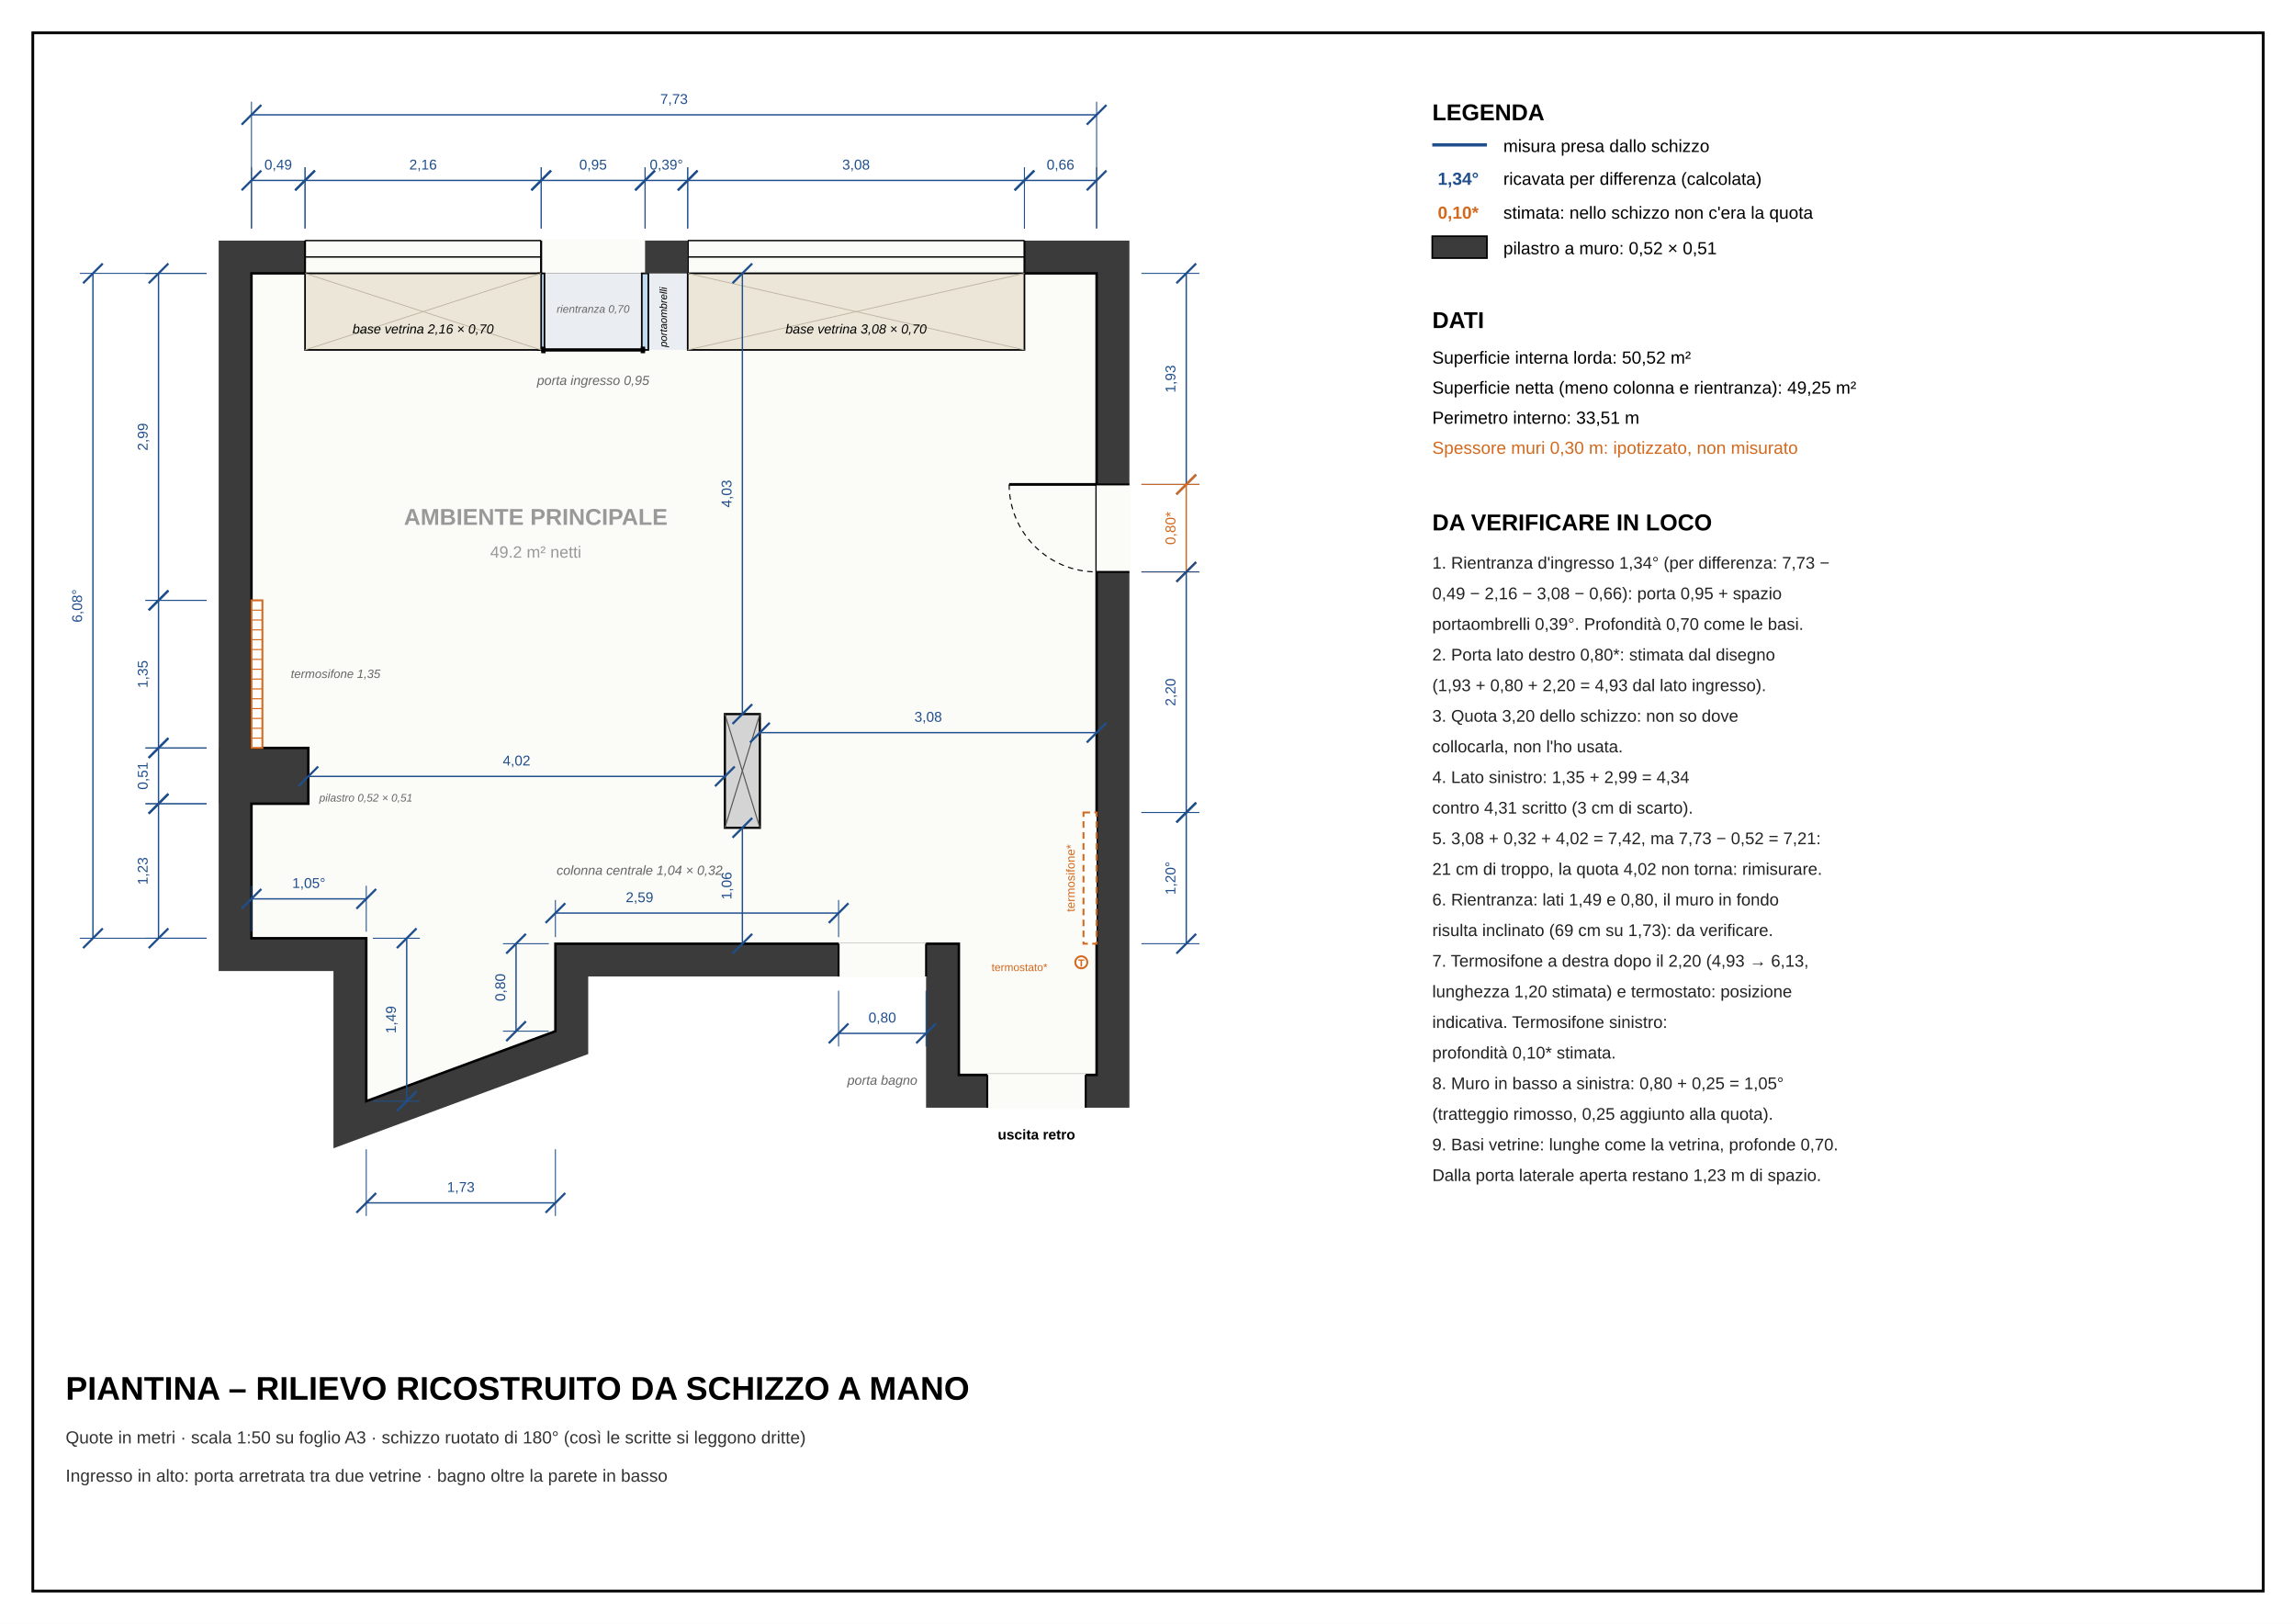
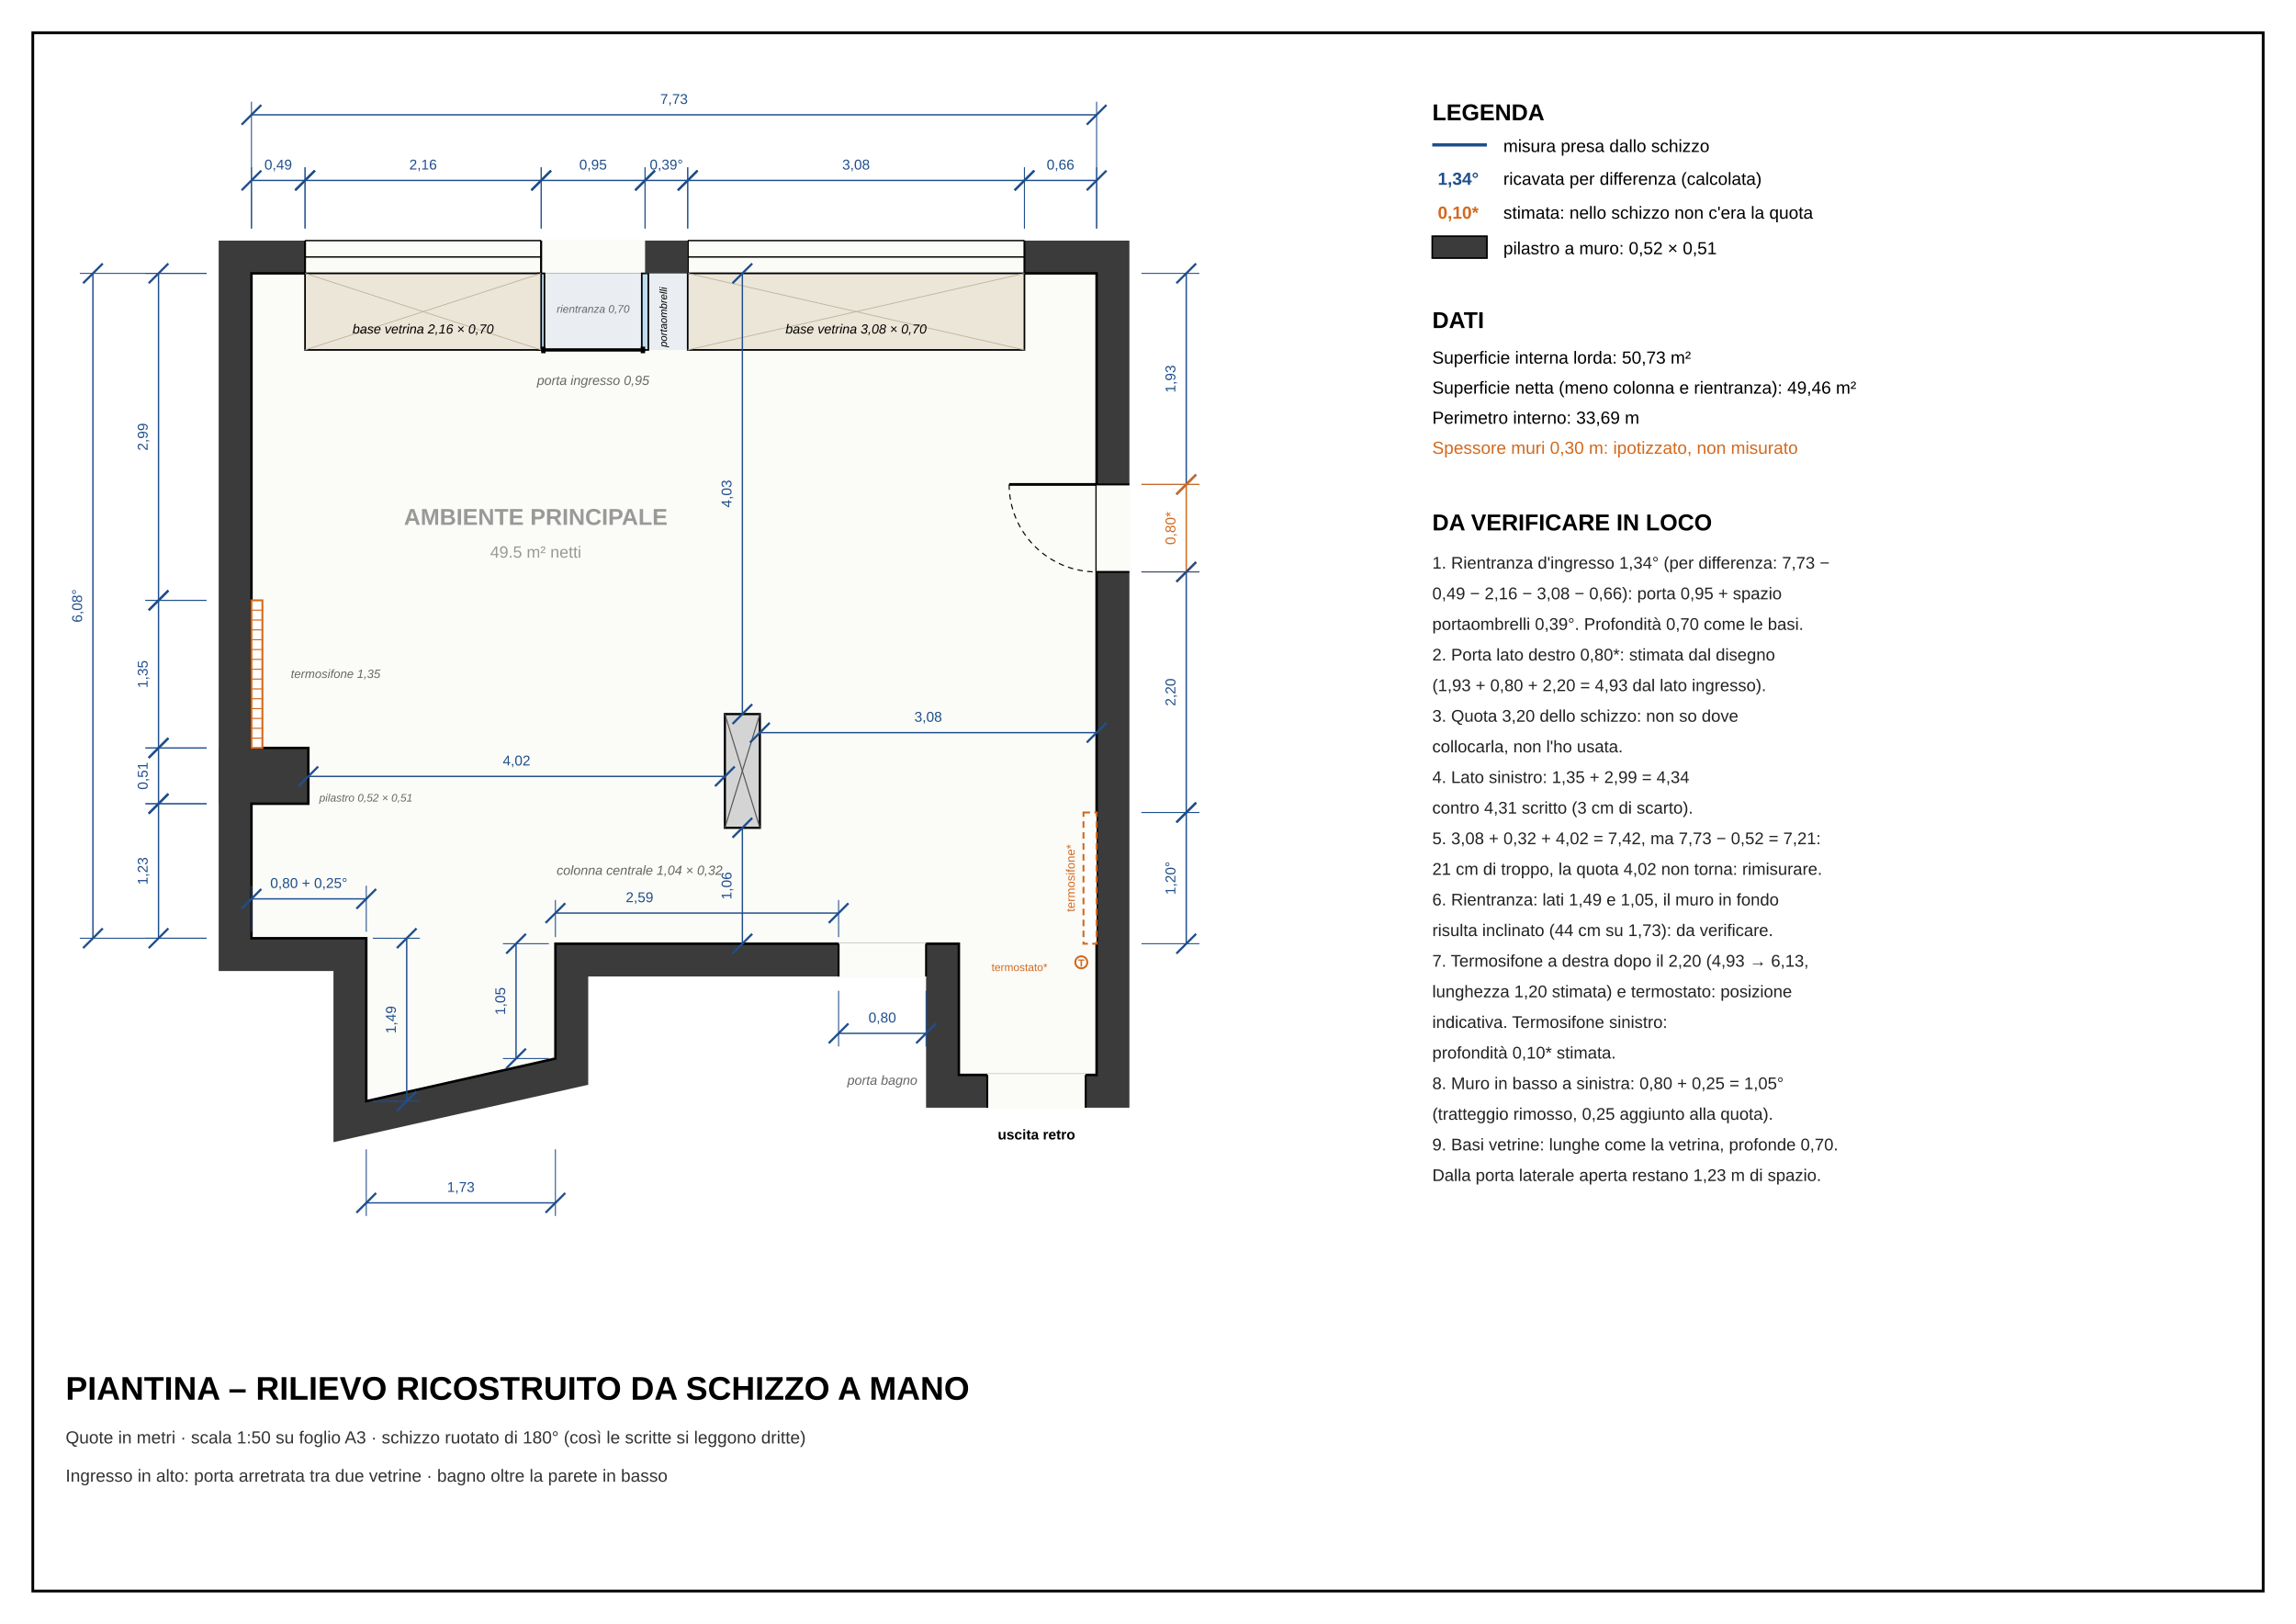
<svg xmlns="http://www.w3.org/2000/svg" width="420mm" height="297mm" viewBox="0 0 420 297" font-family="Arial, Helvetica, sans-serif">
  <defs>
    <pattern id="hatch" width="1.6" height="1.6" patternUnits="userSpaceOnUse" patternTransform="rotate(45)">
      <line x1="0" y1="0" x2="0" y2="1.6" stroke="#777" stroke-width="0.25" />
    </pattern>
  </defs>
  <rect width="420" height="297" fill="#ffffff" />
  <rect x="6" y="6" width="408" height="285" fill="none" stroke="#000" stroke-width="0.5" />
-   <polygon points="46.00,50.00 200.60,50.00 200.60,196.60 175.40,196.60 175.40,172.60 101.60,172.60 101.60,188.60 67.00,201.40 67.00,171.60 46.00,171.60 46.00,147.00 56.40,147.00 56.40,136.80 46.00,136.80" fill="none" stroke="#3b3b3b" stroke-width="12.00" stroke-linejoin="miter" stroke-miterlimit="10" />
-   <polygon points="46.00,50.00 200.60,50.00 200.60,196.60 175.40,196.60 175.40,172.60 101.60,172.60 101.60,188.60 67.00,201.40 67.00,171.60 46.00,171.60 46.00,147.00 56.40,147.00 56.40,136.80 46.00,136.80" fill="#fbfbf8" stroke="none" />
+   <polygon points="46.00,50.00 200.60,50.00 200.60,196.60 175.40,196.60 175.40,172.60 101.60,172.60 101.60,193.60 67.00,201.40 67.00,171.60 46.00,171.60 46.00,147.00 56.40,147.00 56.40,136.80 46.00,136.80" fill="none" stroke="#3b3b3b" stroke-width="12.00" stroke-linejoin="miter" stroke-miterlimit="10" />
+   <polygon points="46.00,50.00 200.60,50.00 200.60,196.60 175.40,196.60 175.40,172.60 101.60,172.60 101.60,193.60 67.00,201.40 67.00,171.60 46.00,171.60 46.00,147.00 56.40,147.00 56.40,136.80 46.00,136.80" fill="#fbfbf8" stroke="none" />
  <rect x="40.00" y="136.80" width="16.40" height="10.20" fill="#3b3b3b" stroke="none" stroke-width="0.25" />
-   <polygon points="46.00,50.00 200.60,50.00 200.60,196.60 175.40,196.60 175.40,172.60 101.60,172.60 101.60,188.60 67.00,201.40 67.00,171.60 46.00,171.60 46.00,147.00 56.40,147.00 56.40,136.80 46.00,136.80" fill="none" stroke="#000" stroke-width="0.45" stroke-linejoin="miter" />
+   <polygon points="46.00,50.00 200.60,50.00 200.60,196.60 175.40,196.60 175.40,172.60 101.60,172.60 101.60,193.60 67.00,201.40 67.00,171.60 46.00,171.60 46.00,147.00 56.40,147.00 56.40,136.80 46.00,136.80" fill="none" stroke="#000" stroke-width="0.45" stroke-linejoin="miter" />
  <rect x="55.80" y="43.80" width="43.20" height="6.20" fill="#fbfbf8" stroke="none" stroke-width="0.25" />
  <line x1="55.80" y1="44.00" x2="55.80" y2="50.00" stroke="#000" stroke-width="0.35" />
  <line x1="99.00" y1="44.00" x2="99.00" y2="50.00" stroke="#000" stroke-width="0.35" />
  <line x1="55.80" y1="44.00" x2="99.00" y2="44.00" stroke="#000" stroke-width="0.25" />
  <line x1="55.80" y1="47.00" x2="99.00" y2="47.00" stroke="#000" stroke-width="0.25" />
  <line x1="55.80" y1="50.00" x2="99.00" y2="50.00" stroke="#000" stroke-width="0.25" />
  <rect x="125.80" y="43.80" width="61.60" height="6.20" fill="#fbfbf8" stroke="none" stroke-width="0.25" />
  <line x1="125.80" y1="44.00" x2="125.80" y2="50.00" stroke="#000" stroke-width="0.35" />
  <line x1="187.40" y1="44.00" x2="187.40" y2="50.00" stroke="#000" stroke-width="0.35" />
  <line x1="125.80" y1="44.00" x2="187.40" y2="44.00" stroke="#000" stroke-width="0.25" />
  <line x1="125.80" y1="47.00" x2="187.40" y2="47.00" stroke="#000" stroke-width="0.25" />
  <line x1="125.80" y1="50.00" x2="187.40" y2="50.00" stroke="#000" stroke-width="0.25" />
  <rect x="99.00" y="43.80" width="26.80" height="6.20" fill="#fbfbf8" stroke="none" stroke-width="0.25" />
  <line x1="99.00" y1="44.00" x2="99.00" y2="50.00" stroke="#000" stroke-width="0.35" />
  <line x1="125.80" y1="44.00" x2="125.80" y2="50.00" stroke="#000" stroke-width="0.35" />
  <rect x="99.00" y="50.00" width="26.80" height="14.00" fill="#eaeef2" stroke="none" stroke-width="0.25" />
  <rect x="98.40" y="50.00" width="1.20" height="14.00" fill="#bfdcf2" stroke="#000" stroke-width="0.3" />
  <rect x="117.40" y="50.00" width="1.20" height="14.00" fill="#bfdcf2" stroke="#000" stroke-width="0.3" />
  <line x1="99.00" y1="64.00" x2="118.00" y2="64.00" stroke="#000" stroke-width="0.6" />
  <rect x="99.00" y="63.40" width="0.80" height="1.20" fill="#000" stroke="none" stroke-width="0.25" />
  <rect x="117.20" y="63.40" width="0.80" height="1.20" fill="#000" stroke="none" stroke-width="0.25" />
  <rect x="118.00" y="44.00" width="7.80" height="6.00" fill="#3b3b3b" stroke="none" stroke-width="0.25" />
  <rect x="200.60" y="88.60" width="6.20" height="16.00" fill="#fbfbf8" stroke="none" stroke-width="0.25" />
  <line x1="200.60" y1="88.60" x2="206.60" y2="88.60" stroke="#000" stroke-width="0.35" />
  <line x1="200.60" y1="104.60" x2="206.60" y2="104.60" stroke="#000" stroke-width="0.35" />
  <line x1="200.60" y1="88.60" x2="184.60" y2="88.60" stroke="#000" stroke-width="0.5" />
  <path d="M 184.60 88.60 A 16.00 16.00 0 0 0 200.60 104.60" fill="none" stroke="#000" stroke-width="0.2" stroke-dasharray="1 0.8" />
  <rect x="153.40" y="172.40" width="16.00" height="6.40" fill="#fbfbf8" stroke="none" stroke-width="0.25" />
  <line x1="153.40" y1="172.60" x2="153.40" y2="178.60" stroke="#000" stroke-width="0.35" />
  <line x1="169.40" y1="172.60" x2="169.40" y2="178.60" stroke="#000" stroke-width="0.35" />
  <rect x="180.60" y="196.40" width="18.00" height="6.40" fill="#fbfbf8" stroke="none" stroke-width="0.25" />
  <line x1="180.60" y1="196.60" x2="180.60" y2="202.60" stroke="#000" stroke-width="0.35" />
  <line x1="198.60" y1="196.60" x2="198.60" y2="202.60" stroke="#000" stroke-width="0.35" />
  <rect x="180.60" y="196.40" width="18.00" height="6.40" fill="none" stroke="none" stroke-width="0.25" />
  <rect x="55.80" y="50.00" width="43.20" height="14.00" fill="#ece6d8" stroke="#000" stroke-width="0.3" />
  <line x1="55.80" y1="50.00" x2="99.00" y2="64.00" stroke="#bbb39f" stroke-width="0.15" />
  <line x1="55.80" y1="64.00" x2="99.00" y2="50.00" stroke="#bbb39f" stroke-width="0.15" />
  <rect x="125.80" y="50.00" width="61.60" height="14.00" fill="#ece6d8" stroke="#000" stroke-width="0.3" />
  <line x1="125.80" y1="50.00" x2="187.40" y2="64.00" stroke="#bbb39f" stroke-width="0.15" />
  <line x1="125.80" y1="64.00" x2="187.40" y2="50.00" stroke="#bbb39f" stroke-width="0.15" />
  <rect x="132.60" y="130.60" width="6.40" height="20.80" fill="#d4d4d4" stroke="#000" stroke-width="0.4" />
  <line x1="132.60" y1="130.60" x2="139.00" y2="151.40" stroke="#555" stroke-width="0.2" />
  <line x1="139.00" y1="130.60" x2="132.60" y2="151.40" stroke="#555" stroke-width="0.2" />
  <rect x="46.00" y="109.80" width="2.00" height="27.00" fill="#fff" stroke="#d2691e" stroke-width="0.35" />
  <line x1="46.00" y1="111.60" x2="48.00" y2="111.60" stroke="#d2691e" stroke-width="0.2" />
  <line x1="46.00" y1="113.40" x2="48.00" y2="113.40" stroke="#d2691e" stroke-width="0.2" />
  <line x1="46.00" y1="115.20" x2="48.00" y2="115.20" stroke="#d2691e" stroke-width="0.2" />
  <line x1="46.00" y1="117.00" x2="48.00" y2="117.00" stroke="#d2691e" stroke-width="0.2" />
  <line x1="46.00" y1="118.80" x2="48.00" y2="118.80" stroke="#d2691e" stroke-width="0.2" />
  <line x1="46.00" y1="120.60" x2="48.00" y2="120.60" stroke="#d2691e" stroke-width="0.2" />
  <line x1="46.00" y1="122.40" x2="48.00" y2="122.40" stroke="#d2691e" stroke-width="0.2" />
  <line x1="46.00" y1="124.20" x2="48.00" y2="124.20" stroke="#d2691e" stroke-width="0.2" />
  <line x1="46.00" y1="126.00" x2="48.00" y2="126.00" stroke="#d2691e" stroke-width="0.2" />
  <line x1="46.00" y1="127.80" x2="48.00" y2="127.80" stroke="#d2691e" stroke-width="0.2" />
  <line x1="46.00" y1="129.60" x2="48.00" y2="129.60" stroke="#d2691e" stroke-width="0.2" />
  <line x1="46.00" y1="131.40" x2="48.00" y2="131.40" stroke="#d2691e" stroke-width="0.2" />
  <line x1="46.00" y1="133.20" x2="48.00" y2="133.20" stroke="#d2691e" stroke-width="0.2" />
  <line x1="46.00" y1="135.00" x2="48.00" y2="135.00" stroke="#d2691e" stroke-width="0.2" />
  <rect x="198.20" y="148.60" width="2.40" height="24.00" fill="#fff" stroke="#d2691e" stroke-width="0.35" stroke-dasharray="1.2 0.8" />
  <text x="196.60" y="160.60" font-size="2.2" fill="#d2691e" text-anchor="middle" font-weight="normal" font-style="normal" transform="rotate(-90 196.60 160.60)">termosifone*</text>
  <circle cx="197.80" cy="176.00" r="1.1" fill="#fff" stroke="#d2691e" stroke-width="0.35" />
  <text x="197.80" y="176.80" font-size="1.9" fill="#d2691e" text-anchor="middle" font-weight="bold">T</text>
  <text x="191.60" y="177.60" font-size="2.0" fill="#d2691e" text-anchor="end" font-weight="normal" font-style="normal">termostato*</text>
  <text x="77.40" y="61.00" font-size="2.4" fill="#000" text-anchor="middle" font-weight="normal" font-style="italic">base vetrina 2,16 × 0,70</text>
  <text x="156.60" y="61.00" font-size="2.4" fill="#000" text-anchor="middle" font-weight="normal" font-style="italic">base vetrina 3,08 × 0,70</text>
  <text x="108.50" y="70.40" font-size="2.4" fill="#666666" text-anchor="middle" font-weight="normal" font-style="italic">porta ingresso 0,95</text>
  <text x="108.50" y="57.20" font-size="2.0" fill="#666666" text-anchor="middle" font-weight="normal" font-style="italic">rientranza 0,70</text>
  <text x="122.00" y="58.00" font-size="1.9" fill="#000" text-anchor="middle" font-weight="normal" font-style="italic" transform="rotate(-90 122.00 58.00)">portaombrelli</text>
  <text x="117.00" y="160.00" font-size="2.4" fill="#666666" text-anchor="middle" font-weight="normal" font-style="italic">colonna centrale 1,04 × 0,32</text>
  <text x="53.20" y="124.00" font-size="2.2" fill="#666666" text-anchor="start" font-weight="normal" font-style="italic">termosifone 1,35</text>
  <text x="58.40" y="146.60" font-size="2.0" fill="#666666" text-anchor="start" font-weight="normal" font-style="italic">pilastro 0,52 × 0,51</text>
  <text x="161.40" y="198.40" font-size="2.4" fill="#666666" text-anchor="middle" font-weight="normal" font-style="italic">porta bagno</text>
  <text x="189.60" y="208.40" font-size="2.6" fill="#000" text-anchor="middle" font-weight="bold" font-style="normal">uscita retro</text>
  <text x="98.00" y="96.00" font-size="4.2" fill="#999" text-anchor="middle" font-weight="bold" font-style="normal">AMBIENTE PRINCIPALE</text>
-   <text x="98.00" y="102.00" font-size="3.0" fill="#999" text-anchor="middle" font-weight="normal" font-style="normal">49.2 m² netti</text>
+   <text x="98.00" y="102.00" font-size="3.0" fill="#999" text-anchor="middle" font-weight="normal" font-style="normal">49.5 m² netti</text>
  <line x1="46.00" y1="41.80" x2="46.00" y2="30.60" stroke="#1f4e8c" stroke-width="0.18" />
  <line x1="55.80" y1="41.80" x2="55.80" y2="30.60" stroke="#1f4e8c" stroke-width="0.18" />
  <line x1="46.00" y1="33.00" x2="55.80" y2="33.00" stroke="#1f4e8c" stroke-width="0.25" />
  <line x1="44.20" y1="34.80" x2="47.80" y2="31.20" stroke="#1f4e8c" stroke-width="0.4" />
  <line x1="54.00" y1="34.80" x2="57.60" y2="31.20" stroke="#1f4e8c" stroke-width="0.4" />
  <text x="50.90" y="31.00" font-size="2.6" fill="#1f4e8c" text-anchor="middle" font-weight="normal" font-style="normal">0,49</text>
  <line x1="55.80" y1="41.80" x2="55.80" y2="30.60" stroke="#1f4e8c" stroke-width="0.18" />
  <line x1="99.00" y1="41.80" x2="99.00" y2="30.60" stroke="#1f4e8c" stroke-width="0.18" />
  <line x1="55.80" y1="33.00" x2="99.00" y2="33.00" stroke="#1f4e8c" stroke-width="0.25" />
  <line x1="54.00" y1="34.80" x2="57.60" y2="31.20" stroke="#1f4e8c" stroke-width="0.4" />
  <line x1="97.20" y1="34.80" x2="100.80" y2="31.20" stroke="#1f4e8c" stroke-width="0.4" />
  <text x="77.40" y="31.00" font-size="2.6" fill="#1f4e8c" text-anchor="middle" font-weight="normal" font-style="normal">2,16</text>
  <line x1="99.00" y1="41.80" x2="99.00" y2="30.60" stroke="#1f4e8c" stroke-width="0.18" />
  <line x1="118.00" y1="41.80" x2="118.00" y2="30.60" stroke="#1f4e8c" stroke-width="0.18" />
  <line x1="99.00" y1="33.00" x2="118.00" y2="33.00" stroke="#1f4e8c" stroke-width="0.25" />
  <line x1="97.20" y1="34.80" x2="100.80" y2="31.20" stroke="#1f4e8c" stroke-width="0.4" />
  <line x1="116.20" y1="34.80" x2="119.80" y2="31.20" stroke="#1f4e8c" stroke-width="0.4" />
  <text x="108.50" y="31.00" font-size="2.6" fill="#1f4e8c" text-anchor="middle" font-weight="normal" font-style="normal">0,95</text>
  <line x1="118.00" y1="41.80" x2="118.00" y2="30.60" stroke="#1f4e8c" stroke-width="0.18" />
  <line x1="125.80" y1="41.80" x2="125.80" y2="30.60" stroke="#1f4e8c" stroke-width="0.18" />
  <line x1="118.00" y1="33.00" x2="125.80" y2="33.00" stroke="#1f4e8c" stroke-width="0.25" />
  <line x1="116.20" y1="34.80" x2="119.80" y2="31.20" stroke="#1f4e8c" stroke-width="0.4" />
  <line x1="124.00" y1="34.80" x2="127.60" y2="31.20" stroke="#1f4e8c" stroke-width="0.4" />
  <text x="121.90" y="31.00" font-size="2.6" fill="#1f4e8c" text-anchor="middle" font-weight="normal" font-style="normal">0,39°</text>
  <line x1="125.80" y1="41.80" x2="125.80" y2="30.60" stroke="#1f4e8c" stroke-width="0.18" />
  <line x1="187.40" y1="41.80" x2="187.40" y2="30.60" stroke="#1f4e8c" stroke-width="0.18" />
  <line x1="125.80" y1="33.00" x2="187.40" y2="33.00" stroke="#1f4e8c" stroke-width="0.25" />
  <line x1="124.00" y1="34.80" x2="127.60" y2="31.20" stroke="#1f4e8c" stroke-width="0.4" />
  <line x1="185.60" y1="34.80" x2="189.20" y2="31.20" stroke="#1f4e8c" stroke-width="0.4" />
  <text x="156.60" y="31.00" font-size="2.6" fill="#1f4e8c" text-anchor="middle" font-weight="normal" font-style="normal">3,08</text>
  <line x1="187.40" y1="41.80" x2="187.40" y2="30.60" stroke="#1f4e8c" stroke-width="0.18" />
  <line x1="200.60" y1="41.80" x2="200.60" y2="30.60" stroke="#1f4e8c" stroke-width="0.18" />
  <line x1="187.40" y1="33.00" x2="200.60" y2="33.00" stroke="#1f4e8c" stroke-width="0.25" />
  <line x1="185.60" y1="34.80" x2="189.20" y2="31.20" stroke="#1f4e8c" stroke-width="0.4" />
  <line x1="198.80" y1="34.80" x2="202.40" y2="31.20" stroke="#1f4e8c" stroke-width="0.4" />
  <text x="194.00" y="31.00" font-size="2.6" fill="#1f4e8c" text-anchor="middle" font-weight="normal" font-style="normal">0,66</text>
  <line x1="46.00" y1="41.80" x2="46.00" y2="18.60" stroke="#1f4e8c" stroke-width="0.18" />
  <line x1="200.60" y1="41.80" x2="200.60" y2="18.60" stroke="#1f4e8c" stroke-width="0.18" />
  <line x1="46.00" y1="21.00" x2="200.60" y2="21.00" stroke="#1f4e8c" stroke-width="0.25" />
  <line x1="44.20" y1="22.80" x2="47.80" y2="19.20" stroke="#1f4e8c" stroke-width="0.4" />
  <line x1="198.80" y1="22.80" x2="202.40" y2="19.20" stroke="#1f4e8c" stroke-width="0.4" />
  <text x="123.30" y="19.00" font-size="2.6" fill="#1f4e8c" text-anchor="middle" font-weight="normal" font-style="normal">7,73</text>
  <line x1="208.80" y1="50.00" x2="219.40" y2="50.00" stroke="#1f4e8c" stroke-width="0.18" />
  <line x1="208.80" y1="88.60" x2="219.40" y2="88.60" stroke="#1f4e8c" stroke-width="0.18" />
  <line x1="217.00" y1="50.00" x2="217.00" y2="88.60" stroke="#1f4e8c" stroke-width="0.25" />
  <line x1="215.20" y1="51.80" x2="218.80" y2="48.20" stroke="#1f4e8c" stroke-width="0.4" />
  <line x1="215.20" y1="90.40" x2="218.80" y2="86.80" stroke="#1f4e8c" stroke-width="0.4" />
  <text x="215.00" y="69.30" font-size="2.6" fill="#1f4e8c" text-anchor="middle" font-weight="normal" font-style="normal" transform="rotate(-90 215.00 69.30)">1,93</text>
  <line x1="208.80" y1="88.60" x2="219.40" y2="88.60" stroke="#d2691e" stroke-width="0.18" />
  <line x1="208.80" y1="104.60" x2="219.40" y2="104.60" stroke="#d2691e" stroke-width="0.18" />
  <line x1="217.00" y1="88.60" x2="217.00" y2="104.60" stroke="#d2691e" stroke-width="0.25" />
  <line x1="215.20" y1="90.40" x2="218.80" y2="86.80" stroke="#d2691e" stroke-width="0.4" />
  <line x1="215.20" y1="106.40" x2="218.80" y2="102.80" stroke="#d2691e" stroke-width="0.4" />
  <text x="215.00" y="96.60" font-size="2.6" fill="#d2691e" text-anchor="middle" font-weight="normal" font-style="normal" transform="rotate(-90 215.00 96.60)">0,80*</text>
  <line x1="208.80" y1="104.60" x2="219.40" y2="104.60" stroke="#1f4e8c" stroke-width="0.18" />
  <line x1="208.80" y1="148.60" x2="219.40" y2="148.60" stroke="#1f4e8c" stroke-width="0.18" />
  <line x1="217.00" y1="104.60" x2="217.00" y2="148.60" stroke="#1f4e8c" stroke-width="0.25" />
  <line x1="215.20" y1="106.40" x2="218.80" y2="102.80" stroke="#1f4e8c" stroke-width="0.4" />
  <line x1="215.20" y1="150.40" x2="218.80" y2="146.80" stroke="#1f4e8c" stroke-width="0.4" />
  <text x="215.00" y="126.60" font-size="2.6" fill="#1f4e8c" text-anchor="middle" font-weight="normal" font-style="normal" transform="rotate(-90 215.00 126.60)">2,20</text>
  <line x1="208.80" y1="148.60" x2="219.40" y2="148.60" stroke="#1f4e8c" stroke-width="0.18" />
  <line x1="208.80" y1="172.60" x2="219.40" y2="172.60" stroke="#1f4e8c" stroke-width="0.18" />
  <line x1="217.00" y1="148.60" x2="217.00" y2="172.60" stroke="#1f4e8c" stroke-width="0.25" />
  <line x1="215.20" y1="150.40" x2="218.80" y2="146.80" stroke="#1f4e8c" stroke-width="0.4" />
  <line x1="215.20" y1="174.40" x2="218.80" y2="170.80" stroke="#1f4e8c" stroke-width="0.4" />
  <text x="215.00" y="160.60" font-size="2.6" fill="#1f4e8c" text-anchor="middle" font-weight="normal" font-style="normal" transform="rotate(-90 215.00 160.60)">1,20°</text>
  <line x1="37.80" y1="50.00" x2="26.60" y2="50.00" stroke="#1f4e8c" stroke-width="0.18" />
  <line x1="37.80" y1="109.80" x2="26.60" y2="109.80" stroke="#1f4e8c" stroke-width="0.18" />
  <line x1="29.00" y1="50.00" x2="29.00" y2="109.80" stroke="#1f4e8c" stroke-width="0.25" />
  <line x1="27.20" y1="51.80" x2="30.80" y2="48.20" stroke="#1f4e8c" stroke-width="0.4" />
  <line x1="27.20" y1="111.60" x2="30.80" y2="108.00" stroke="#1f4e8c" stroke-width="0.4" />
  <text x="27.00" y="79.90" font-size="2.6" fill="#1f4e8c" text-anchor="middle" font-weight="normal" font-style="normal" transform="rotate(-90 27.00 79.90)">2,99</text>
  <line x1="37.80" y1="109.80" x2="26.60" y2="109.80" stroke="#1f4e8c" stroke-width="0.18" />
  <line x1="37.80" y1="136.80" x2="26.60" y2="136.80" stroke="#1f4e8c" stroke-width="0.18" />
  <line x1="29.00" y1="109.80" x2="29.00" y2="136.80" stroke="#1f4e8c" stroke-width="0.25" />
  <line x1="27.20" y1="111.60" x2="30.80" y2="108.00" stroke="#1f4e8c" stroke-width="0.4" />
  <line x1="27.20" y1="138.60" x2="30.80" y2="135.00" stroke="#1f4e8c" stroke-width="0.4" />
  <text x="27.00" y="123.30" font-size="2.6" fill="#1f4e8c" text-anchor="middle" font-weight="normal" font-style="normal" transform="rotate(-90 27.00 123.30)">1,35</text>
  <line x1="37.80" y1="136.80" x2="26.60" y2="136.80" stroke="#1f4e8c" stroke-width="0.18" />
  <line x1="37.80" y1="147.00" x2="26.60" y2="147.00" stroke="#1f4e8c" stroke-width="0.18" />
  <line x1="29.00" y1="136.80" x2="29.00" y2="147.00" stroke="#1f4e8c" stroke-width="0.25" />
  <line x1="27.20" y1="138.60" x2="30.80" y2="135.00" stroke="#1f4e8c" stroke-width="0.4" />
  <line x1="27.20" y1="148.80" x2="30.80" y2="145.20" stroke="#1f4e8c" stroke-width="0.4" />
  <text x="27.00" y="141.90" font-size="2.6" fill="#1f4e8c" text-anchor="middle" font-weight="normal" font-style="normal" transform="rotate(-90 27.00 141.90)">0,51</text>
  <line x1="37.80" y1="147.00" x2="26.60" y2="147.00" stroke="#1f4e8c" stroke-width="0.18" />
  <line x1="37.80" y1="171.60" x2="26.60" y2="171.60" stroke="#1f4e8c" stroke-width="0.18" />
  <line x1="29.00" y1="147.00" x2="29.00" y2="171.60" stroke="#1f4e8c" stroke-width="0.25" />
  <line x1="27.20" y1="148.80" x2="30.80" y2="145.20" stroke="#1f4e8c" stroke-width="0.4" />
  <line x1="27.20" y1="173.40" x2="30.80" y2="169.80" stroke="#1f4e8c" stroke-width="0.4" />
  <text x="27.00" y="159.30" font-size="2.6" fill="#1f4e8c" text-anchor="middle" font-weight="normal" font-style="normal" transform="rotate(-90 27.00 159.30)">1,23</text>
  <line x1="37.80" y1="50.00" x2="14.60" y2="50.00" stroke="#1f4e8c" stroke-width="0.18" />
  <line x1="37.80" y1="171.60" x2="14.60" y2="171.60" stroke="#1f4e8c" stroke-width="0.18" />
  <line x1="17.00" y1="50.00" x2="17.00" y2="171.60" stroke="#1f4e8c" stroke-width="0.25" />
  <line x1="15.20" y1="51.80" x2="18.80" y2="48.20" stroke="#1f4e8c" stroke-width="0.4" />
  <line x1="15.20" y1="173.40" x2="18.80" y2="169.80" stroke="#1f4e8c" stroke-width="0.4" />
  <text x="15.00" y="110.80" font-size="2.6" fill="#1f4e8c" text-anchor="middle" font-weight="normal" font-style="normal" transform="rotate(-90 15.00 110.80)">6,08°</text>
  <line x1="139.00" y1="134.00" x2="200.60" y2="134.00" stroke="#1f4e8c" stroke-width="0.25" />
  <line x1="137.20" y1="135.80" x2="140.80" y2="132.20" stroke="#1f4e8c" stroke-width="0.4" />
  <line x1="198.80" y1="135.80" x2="202.40" y2="132.20" stroke="#1f4e8c" stroke-width="0.4" />
  <text x="169.80" y="132.00" font-size="2.6" fill="#1f4e8c" text-anchor="middle" font-weight="normal" font-style="normal">3,08</text>
  <line x1="56.40" y1="142.00" x2="132.60" y2="142.00" stroke="#1f4e8c" stroke-width="0.25" />
  <line x1="54.60" y1="143.80" x2="58.20" y2="140.20" stroke="#1f4e8c" stroke-width="0.4" />
  <line x1="130.80" y1="143.80" x2="134.40" y2="140.20" stroke="#1f4e8c" stroke-width="0.4" />
  <text x="94.50" y="140.00" font-size="2.6" fill="#1f4e8c" text-anchor="middle" font-weight="normal" font-style="normal">4,02</text>
  <line x1="135.80" y1="50.00" x2="135.80" y2="130.60" stroke="#1f4e8c" stroke-width="0.25" />
  <line x1="134.00" y1="51.80" x2="137.60" y2="48.20" stroke="#1f4e8c" stroke-width="0.4" />
  <line x1="134.00" y1="132.40" x2="137.60" y2="128.80" stroke="#1f4e8c" stroke-width="0.4" />
  <text x="133.80" y="90.30" font-size="2.6" fill="#1f4e8c" text-anchor="middle" font-weight="normal" font-style="normal" transform="rotate(-90 133.80 90.30)">4,03</text>
  <line x1="135.80" y1="151.40" x2="135.80" y2="172.60" stroke="#1f4e8c" stroke-width="0.25" />
  <line x1="134.00" y1="153.20" x2="137.60" y2="149.60" stroke="#1f4e8c" stroke-width="0.4" />
  <line x1="134.00" y1="174.40" x2="137.60" y2="170.80" stroke="#1f4e8c" stroke-width="0.4" />
  <text x="133.80" y="162.00" font-size="2.6" fill="#1f4e8c" text-anchor="middle" font-weight="normal" font-style="normal" transform="rotate(-90 133.80 162.00)">1,06</text>
  <line x1="46.00" y1="170.40" x2="46.00" y2="162.00" stroke="#1f4e8c" stroke-width="0.18" />
  <line x1="67.00" y1="170.40" x2="67.00" y2="162.00" stroke="#1f4e8c" stroke-width="0.18" />
  <line x1="46.00" y1="164.40" x2="67.00" y2="164.40" stroke="#1f4e8c" stroke-width="0.25" />
  <line x1="44.20" y1="166.20" x2="47.80" y2="162.60" stroke="#1f4e8c" stroke-width="0.4" />
  <line x1="65.20" y1="166.20" x2="68.80" y2="162.60" stroke="#1f4e8c" stroke-width="0.4" />
-   <text x="56.50" y="162.40" font-size="2.6" fill="#1f4e8c" text-anchor="middle" font-weight="normal" font-style="normal">1,05°</text>
+   <text x="56.50" y="162.40" font-size="2.6" fill="#1f4e8c" text-anchor="middle" font-weight="normal" font-style="normal">0,80 + 0,25°</text>
  <line x1="101.60" y1="171.40" x2="101.60" y2="164.60" stroke="#1f4e8c" stroke-width="0.18" />
  <line x1="153.40" y1="171.40" x2="153.40" y2="164.60" stroke="#1f4e8c" stroke-width="0.18" />
  <line x1="101.60" y1="167.00" x2="153.40" y2="167.00" stroke="#1f4e8c" stroke-width="0.25" />
  <line x1="99.80" y1="168.80" x2="103.40" y2="165.20" stroke="#1f4e8c" stroke-width="0.4" />
  <line x1="151.60" y1="168.80" x2="155.20" y2="165.20" stroke="#1f4e8c" stroke-width="0.4" />
  <text x="117.00" y="165.00" font-size="2.6" fill="#1f4e8c" text-anchor="middle" font-weight="normal" font-style="normal">2,59</text>
  <line x1="68.20" y1="171.60" x2="76.80" y2="171.60" stroke="#1f4e8c" stroke-width="0.18" />
  <line x1="68.20" y1="201.40" x2="76.80" y2="201.40" stroke="#1f4e8c" stroke-width="0.18" />
  <line x1="74.40" y1="171.60" x2="74.40" y2="201.40" stroke="#1f4e8c" stroke-width="0.25" />
  <line x1="72.60" y1="173.40" x2="76.20" y2="169.80" stroke="#1f4e8c" stroke-width="0.4" />
  <line x1="72.60" y1="203.20" x2="76.20" y2="199.60" stroke="#1f4e8c" stroke-width="0.4" />
  <text x="72.40" y="186.50" font-size="2.6" fill="#1f4e8c" text-anchor="middle" font-weight="normal" font-style="normal" transform="rotate(-90 72.40 186.50)">1,49</text>
  <line x1="100.40" y1="172.60" x2="92.00" y2="172.60" stroke="#1f4e8c" stroke-width="0.18" />
-   <line x1="100.40" y1="188.60" x2="92.00" y2="188.60" stroke="#1f4e8c" stroke-width="0.18" />
-   <line x1="94.40" y1="172.60" x2="94.40" y2="188.60" stroke="#1f4e8c" stroke-width="0.25" />
+   <line x1="100.40" y1="193.60" x2="92.00" y2="193.60" stroke="#1f4e8c" stroke-width="0.18" />
+   <line x1="94.40" y1="172.60" x2="94.40" y2="193.60" stroke="#1f4e8c" stroke-width="0.25" />
  <line x1="92.60" y1="174.40" x2="96.20" y2="170.80" stroke="#1f4e8c" stroke-width="0.4" />
-   <line x1="92.60" y1="190.40" x2="96.20" y2="186.80" stroke="#1f4e8c" stroke-width="0.4" />
-   <text x="92.40" y="180.60" font-size="2.6" fill="#1f4e8c" text-anchor="middle" font-weight="normal" font-style="normal" transform="rotate(-90 92.40 180.60)">0,80</text>
+   <line x1="92.60" y1="195.40" x2="96.20" y2="191.80" stroke="#1f4e8c" stroke-width="0.4" />
+   <text x="92.40" y="183.10" font-size="2.6" fill="#1f4e8c" text-anchor="middle" font-weight="normal" font-style="normal" transform="rotate(-90 92.40 183.10)">1,05</text>
  <line x1="67.00" y1="210.20" x2="67.00" y2="222.40" stroke="#1f4e8c" stroke-width="0.18" />
  <line x1="101.60" y1="210.20" x2="101.60" y2="222.40" stroke="#1f4e8c" stroke-width="0.18" />
  <line x1="67.00" y1="220.00" x2="101.60" y2="220.00" stroke="#1f4e8c" stroke-width="0.25" />
  <line x1="65.20" y1="221.80" x2="68.80" y2="218.20" stroke="#1f4e8c" stroke-width="0.4" />
  <line x1="99.80" y1="221.80" x2="103.40" y2="218.20" stroke="#1f4e8c" stroke-width="0.4" />
  <text x="84.30" y="218.00" font-size="2.6" fill="#1f4e8c" text-anchor="middle" font-weight="normal" font-style="normal">1,73</text>
  <line x1="153.40" y1="181.20" x2="153.40" y2="191.40" stroke="#1f4e8c" stroke-width="0.18" />
  <line x1="169.40" y1="181.20" x2="169.40" y2="191.40" stroke="#1f4e8c" stroke-width="0.18" />
  <line x1="153.40" y1="189.00" x2="169.40" y2="189.00" stroke="#1f4e8c" stroke-width="0.25" />
  <line x1="151.60" y1="190.80" x2="155.20" y2="187.20" stroke="#1f4e8c" stroke-width="0.4" />
  <line x1="167.60" y1="190.80" x2="171.20" y2="187.20" stroke="#1f4e8c" stroke-width="0.4" />
  <text x="161.40" y="187.00" font-size="2.6" fill="#1f4e8c" text-anchor="middle" font-weight="normal" font-style="normal">0,80</text>
  <text x="12.00" y="256.00" font-size="6.0" fill="#000" text-anchor="start" font-weight="bold">PIANTINA – RILIEVO RICOSTRUITO DA SCHIZZO A MANO</text>
  <text x="12.00" y="264.00" font-size="3.2" fill="#333" text-anchor="start" font-weight="normal">Quote in metri · scala 1:50 su foglio A3 · schizzo ruotato di 180° (così le scritte si leggono dritte)</text>
  <text x="12.00" y="271.00" font-size="3.2" fill="#333" text-anchor="start" font-weight="normal">Ingresso in alto: porta arretrata tra due vetrine · bagno oltre la parete in basso</text>
  <text x="262.00" y="22.00" font-size="4.2" fill="#000" text-anchor="start" font-weight="bold">LEGENDA</text>
  <line x1="262" y1="26.5" x2="272" y2="26.5" stroke="#1f4e8c" stroke-width="0.6" />
  <text x="275.00" y="27.80" font-size="3.2" fill="#000" text-anchor="start" font-weight="normal">misura presa dallo schizzo</text>
  <text x="263.00" y="33.80" font-size="3.2" fill="#1f4e8c" text-anchor="start" font-weight="bold">1,34°</text>
  <text x="275.00" y="33.80" font-size="3.2" fill="#000" text-anchor="start" font-weight="normal">ricavata per differenza (calcolata)</text>
  <text x="263.00" y="40.00" font-size="3.2" fill="#d2691e" text-anchor="start" font-weight="bold">0,10*</text>
  <text x="275.00" y="40.00" font-size="3.2" fill="#000" text-anchor="start" font-weight="normal">stimata: nello schizzo non c'era la quota</text>
  <rect x="262" y="43.2" width="10" height="4" fill="#3b3b3b" stroke="#000" stroke-width="0.3" />
  <text x="275.00" y="46.50" font-size="3.2" fill="#000" text-anchor="start" font-weight="normal">pilastro a muro: 0,52 × 0,51</text>
  <text x="262.00" y="60.00" font-size="4.2" fill="#000" text-anchor="start" font-weight="bold">DATI</text>
-   <text x="262.00" y="66.50" font-size="3.2" fill="#000" text-anchor="start" font-weight="normal">Superficie interna lorda: 50,52 m²</text>
-   <text x="262.00" y="72.00" font-size="3.2" fill="#000" text-anchor="start" font-weight="normal">Superficie netta (meno colonna e rientranza): 49,25 m²</text>
-   <text x="262.00" y="77.50" font-size="3.2" fill="#000" text-anchor="start" font-weight="normal">Perimetro interno: 33,51 m</text>
+   <text x="262.00" y="66.50" font-size="3.2" fill="#000" text-anchor="start" font-weight="normal">Superficie interna lorda: 50,73 m²</text>
+   <text x="262.00" y="72.00" font-size="3.2" fill="#000" text-anchor="start" font-weight="normal">Superficie netta (meno colonna e rientranza): 49,46 m²</text>
+   <text x="262.00" y="77.50" font-size="3.2" fill="#000" text-anchor="start" font-weight="normal">Perimetro interno: 33,69 m</text>
  <text x="262.00" y="83.00" font-size="3.2" fill="#d2691e" text-anchor="start" font-weight="normal">Spessore muri 0,30 m: ipotizzato, non misurato</text>
  <text x="262.00" y="97.00" font-size="4.2" fill="#000" text-anchor="start" font-weight="bold">DA VERIFICARE IN LOCO</text>
  <text x="262.00" y="104.00" font-size="3.1" fill="#222" text-anchor="start" font-weight="normal">1. Rientranza d'ingresso 1,34° (per differenza: 7,73 −</text>
  <text x="262.00" y="109.60" font-size="3.1" fill="#222" text-anchor="start" font-weight="normal">    0,49 − 2,16 − 3,08 − 0,66): porta 0,95 + spazio</text>
  <text x="262.00" y="115.20" font-size="3.1" fill="#222" text-anchor="start" font-weight="normal">    portaombrelli 0,39°. Profondità 0,70 come le basi.</text>
  <text x="262.00" y="120.80" font-size="3.1" fill="#222" text-anchor="start" font-weight="normal">2. Porta lato destro 0,80*: stimata dal disegno</text>
  <text x="262.00" y="126.40" font-size="3.1" fill="#222" text-anchor="start" font-weight="normal">    (1,93 + 0,80 + 2,20 = 4,93 dal lato ingresso).</text>
  <text x="262.00" y="132.00" font-size="3.1" fill="#222" text-anchor="start" font-weight="normal">3. Quota 3,20 dello schizzo: non so dove</text>
  <text x="262.00" y="137.60" font-size="3.1" fill="#222" text-anchor="start" font-weight="normal">    collocarla, non l'ho usata.</text>
  <text x="262.00" y="143.20" font-size="3.1" fill="#222" text-anchor="start" font-weight="normal">4. Lato sinistro: 1,35 + 2,99 = 4,34</text>
  <text x="262.00" y="148.80" font-size="3.1" fill="#222" text-anchor="start" font-weight="normal">    contro 4,31 scritto (3 cm di scarto).</text>
  <text x="262.00" y="154.40" font-size="3.1" fill="#222" text-anchor="start" font-weight="normal">5. 3,08 + 0,32 + 4,02 = 7,42, ma 7,73 − 0,52 = 7,21:</text>
  <text x="262.00" y="160.00" font-size="3.1" fill="#222" text-anchor="start" font-weight="normal">    21 cm di troppo, la quota 4,02 non torna: rimisurare.</text>
-   <text x="262.00" y="165.60" font-size="3.1" fill="#222" text-anchor="start" font-weight="normal">6. Rientranza: lati 1,49 e 0,80, il muro in fondo</text>
-   <text x="262.00" y="171.20" font-size="3.1" fill="#222" text-anchor="start" font-weight="normal">    risulta inclinato (69 cm su 1,73): da verificare.</text>
+   <text x="262.00" y="165.60" font-size="3.1" fill="#222" text-anchor="start" font-weight="normal">6. Rientranza: lati 1,49 e 1,05, il muro in fondo</text>
+   <text x="262.00" y="171.20" font-size="3.1" fill="#222" text-anchor="start" font-weight="normal">    risulta inclinato (44 cm su 1,73): da verificare.</text>
  <text x="262.00" y="176.80" font-size="3.1" fill="#222" text-anchor="start" font-weight="normal">7. Termosifone a destra dopo il 2,20 (4,93 → 6,13,</text>
  <text x="262.00" y="182.40" font-size="3.1" fill="#222" text-anchor="start" font-weight="normal">    lunghezza 1,20 stimata) e termostato: posizione</text>
  <text x="262.00" y="188.00" font-size="3.1" fill="#222" text-anchor="start" font-weight="normal">    indicativa. Termosifone sinistro:</text>
  <text x="262.00" y="193.60" font-size="3.1" fill="#222" text-anchor="start" font-weight="normal">    profondità 0,10* stimata.</text>
  <text x="262.00" y="199.20" font-size="3.1" fill="#222" text-anchor="start" font-weight="normal">8. Muro in basso a sinistra: 0,80 + 0,25 = 1,05°</text>
  <text x="262.00" y="204.80" font-size="3.1" fill="#222" text-anchor="start" font-weight="normal">    (tratteggio rimosso, 0,25 aggiunto alla quota).</text>
  <text x="262.00" y="210.40" font-size="3.1" fill="#222" text-anchor="start" font-weight="normal">9. Basi vetrine: lunghe come la vetrina, profonde 0,70.</text>
  <text x="262.00" y="216.00" font-size="3.1" fill="#222" text-anchor="start" font-weight="normal">    Dalla porta laterale aperta restano 1,23 m di spazio.</text>
</svg>
